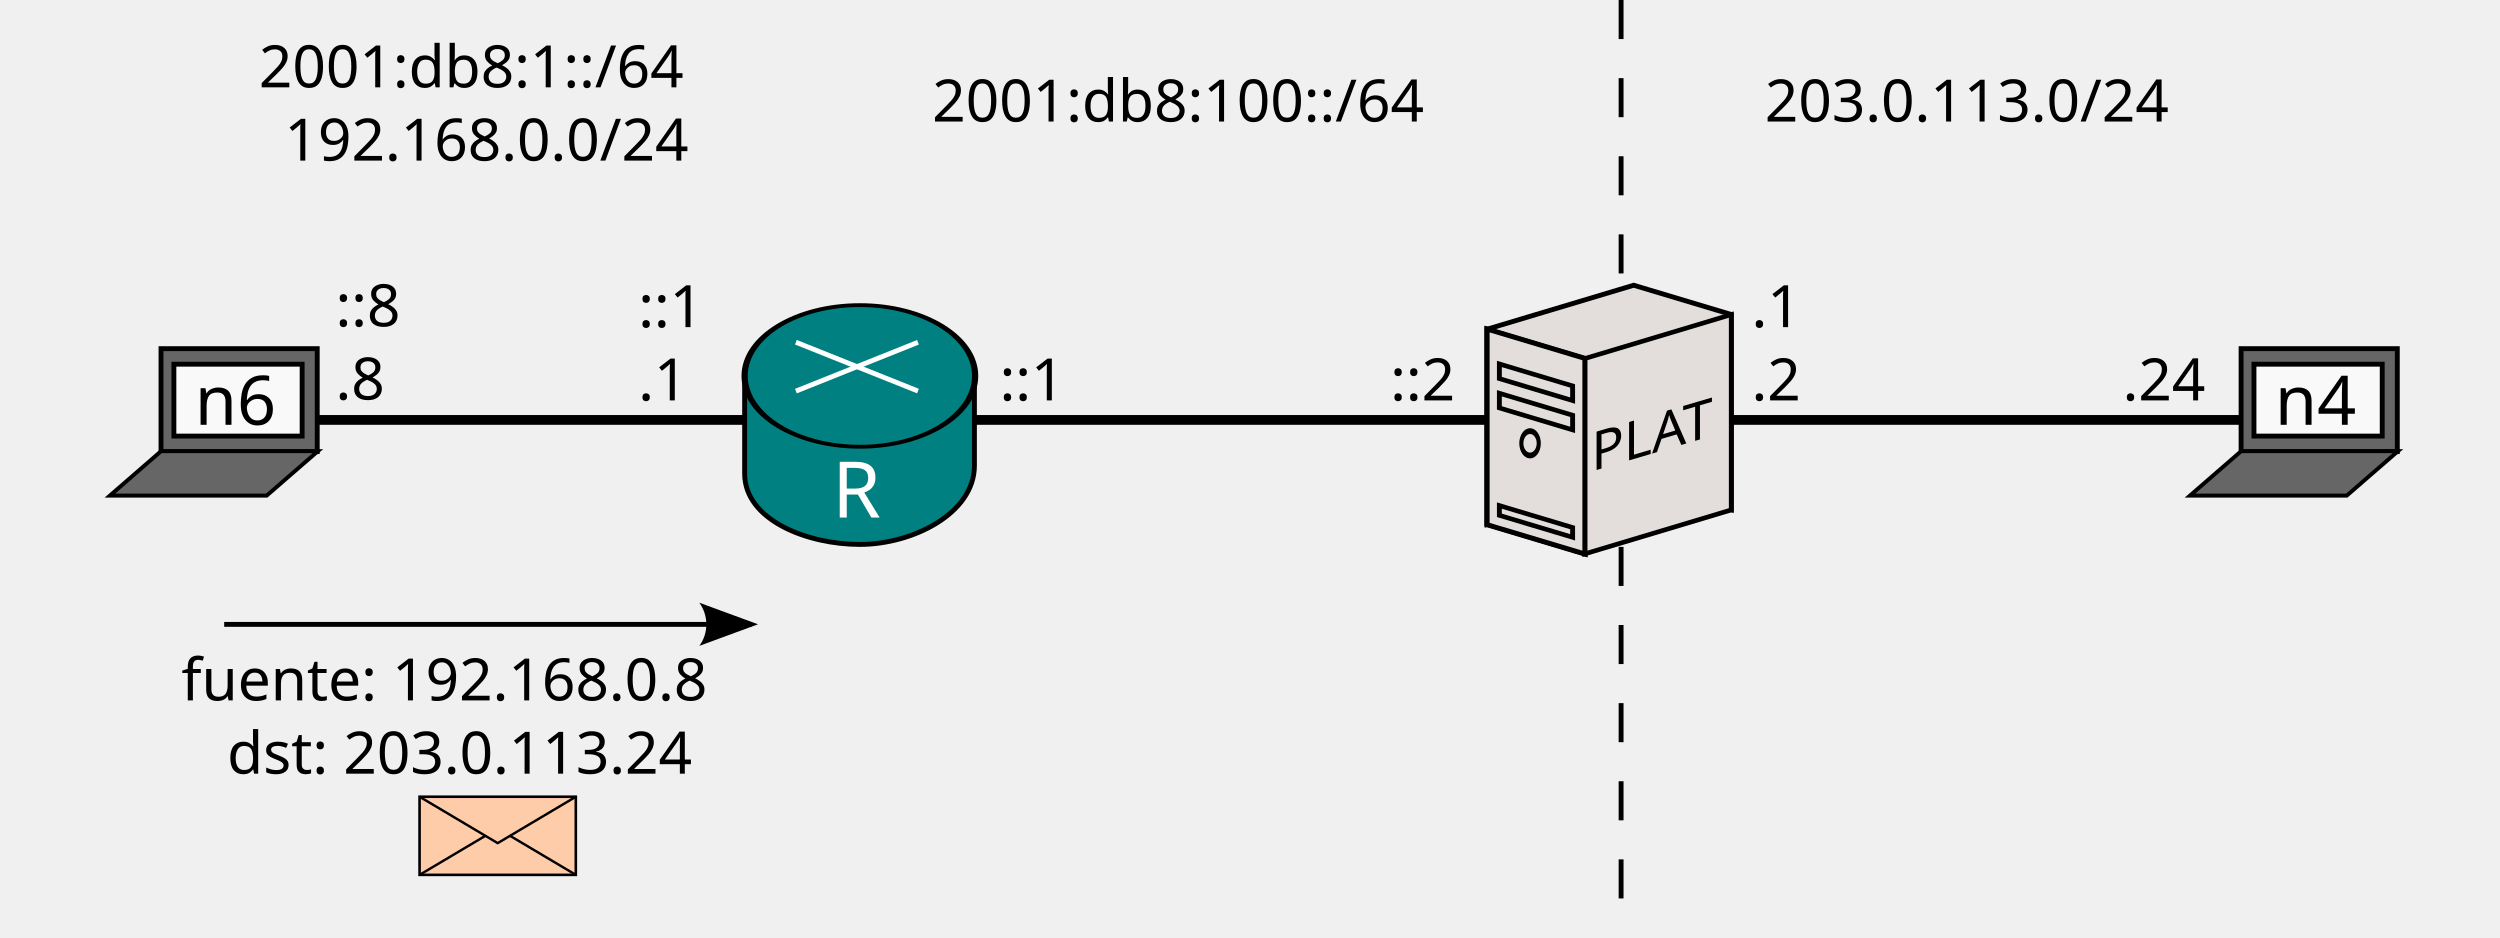
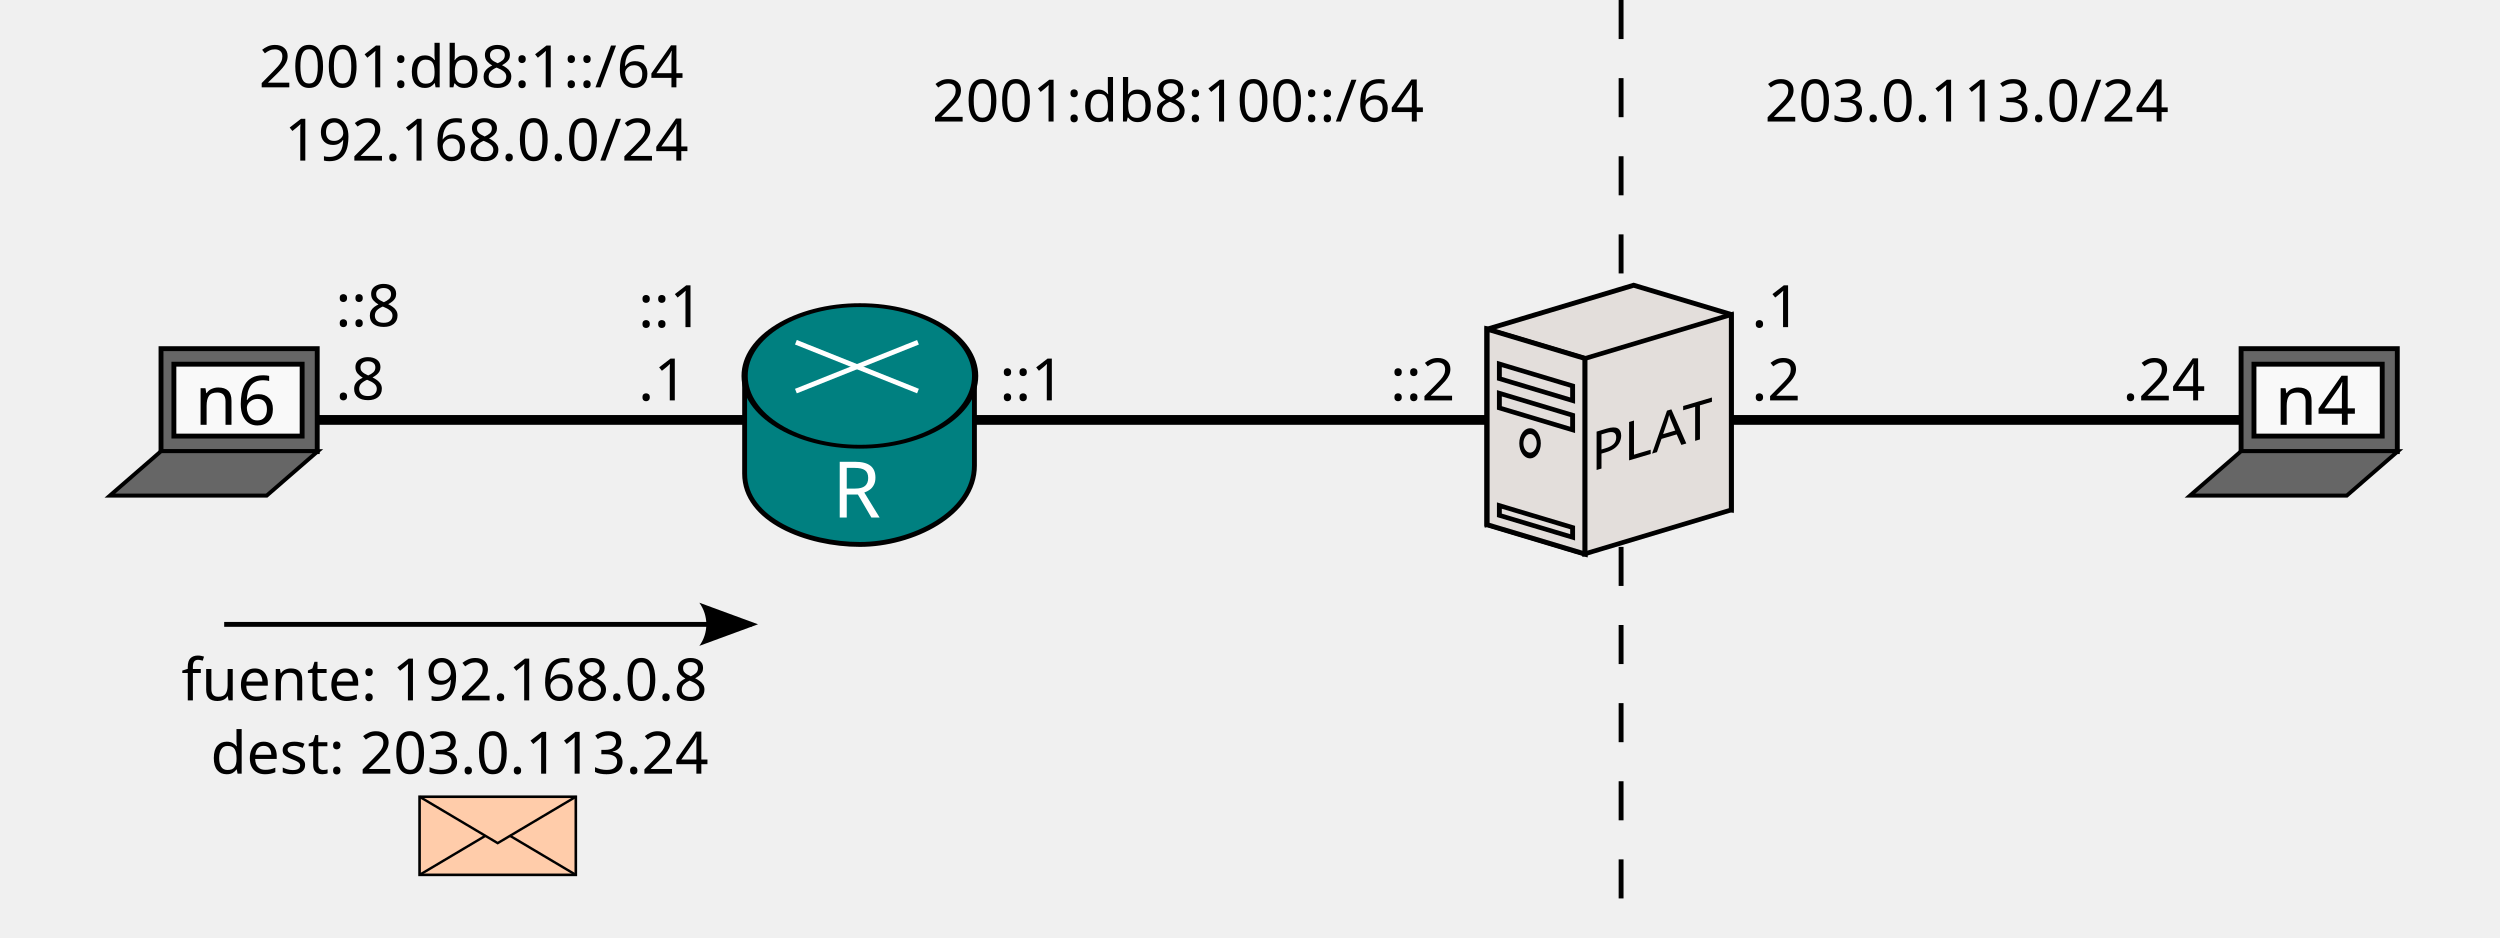
<svg xmlns="http://www.w3.org/2000/svg" xmlns:xlink="http://www.w3.org/1999/xlink" width="512" height="192" id="svg2" version="1.1">
  <defs id="defs4">
    <marker orient="auto" refY="0" refX="0" id="Arrow2Lend" style="overflow:visible">
      <path id="path4784" style="fill-rule:evenodd;stroke-width:0.625;stroke-linejoin:round" d="M 8.719,4.034 -2.207,0.016 8.719,-4.002 c -1.745,2.372 -1.735,5.617 -6e-7,8.035 z" transform="matrix(-1.1,0,0,-1.1,-1.1,0)" />
    </marker>
  </defs>
  <g id="layer1" transform="translate(0,-860.3622)" style="display:inline">
    <path style="fill:none;stroke:#000000;stroke-width:2;stroke-linecap:butt;stroke-linejoin:miter;stroke-opacity:1;stroke-miterlimit:4;stroke-dasharray:none" d="m 48,946.362 424,0" id="path3823" />
    <path style="fill:none;stroke:#000000;stroke-width:1;stroke-linecap:butt;stroke-linejoin:miter;stroke-miterlimit:4;stroke-opacity:1;stroke-dasharray:8, 8;stroke-dashoffset:0" d="m 332,860.362 0,192" id="path3076" />
    <g id="g3150" transform="translate(-120,173.0938)">
      <path id="path3789" d="m 272.5,764.425 0,19.844 c 0,9.528 12.858,14.5 23.594,14.5 10.735,0 23.469,-6.296 23.469,-16.156 l 0,-18.188 z" style="fill:#008080;stroke:#000000;stroke-width:1;stroke-miterlimit:4;stroke-opacity:1;stroke-dasharray:none" />
      <path transform="matrix(0.4859544,0,0,0.2985185,260.004,694.0408)" d="m 122.857,235.219 a 48.571,48.571 0 0 1 -48.571,48.571 48.571,48.571 0 0 1 -48.571,-48.571 48.571,48.571 0 0 1 48.571,-48.571 48.571,48.571 0 0 1 48.571,48.571 z" id="path3771" style="fill:#008080;stroke:#000000;stroke-width:2.626;stroke-miterlimit:4;stroke-opacity:1;stroke-dasharray:none" />
      <path id="path3800" d="m 283,757.362 25,10" style="fill:none;stroke:#ffffff;stroke-width:1px;stroke-linecap:butt;stroke-linejoin:miter;stroke-opacity:1" />
      <path id="path3802" d="m 308,757.362 -25,10" style="fill:none;stroke:#ffffff;stroke-width:1px;stroke-linecap:butt;stroke-linejoin:miter;stroke-opacity:1" />
    </g>
    <text xml:space="preserve" style="font-size:16px;font-style:normal;font-weight:normal;line-height:125%;letter-spacing:0px;word-spacing:0px;fill:#ffffff;fill-opacity:1;stroke:none;font-family:Sans" x="170.43" y="966.362" id="text3019">
      <tspan id="tspan3021" x="170.43" y="966.362">R</tspan>
    </text>
    <g id="g3141" style="display:inline" transform="matrix(0.7270794,0,0,0.7270794,12.98127,140.8063)">
      <rect style="fill:#666666;stroke:#000000;stroke-width:1.375;stroke-miterlimit:4;stroke-dasharray:none" id="rect3143" width="44" height="29" x="27.5" y="163.5" transform="translate(0,924.3622)" />
      <rect style="fill:#666666;stroke:#000000;stroke-width:1.699;stroke-miterlimit:4;stroke-dasharray:none" id="rect3145" width="44.176" height="19.089" x="1313.716" y="1703.361" transform="matrix(1,0,-0.7551013,0.6556081,0,0)" />
      <rect transform="translate(0,924.3622)" style="fill:#f9f9f9;stroke:#000000;stroke-width:1.375;stroke-miterlimit:4;stroke-dasharray:none" id="rect3147" width="36.125" height="20.25" x="31.125" y="167.875" />
    </g>
    <text xml:space="preserve" style="font-size:14px;font-style:normal;font-weight:normal;line-height:125%;letter-spacing:0px;word-spacing:0px;fill:#000000;fill-opacity:1;stroke:none;font-family:Sans" x="39.891" y="947.362" id="text3023">
      <tspan id="tspan3025" x="39.891" y="947.362">n6</tspan>
    </text>
    <g id="use3037" style="display:inline" transform="translate(304.5723,724.1521)">
      <path style="fill:#e3dedb;stroke:#000000;stroke-width:1;stroke-miterlimit:4;stroke-opacity:1;stroke-dasharray:none;stroke-dashoffset:0;display:inline" d="m 30,194.625 -30,9 0,40 30,-9 20,6 0,-40 -20,-6 z" id="path3046" />
      <rect style="fill:#ffe680;stroke:#000000;stroke-width:1.145;stroke-miterlimit:4;stroke-opacity:1;stroke-dasharray:none;stroke-dashoffset:0;display:inline" id="rect3048" width="20" height="40" x="0" y="1000" transform="matrix(1,0.3,0,1,0,-796.3622)" />
      <rect transform="matrix(1,-0.3,0,1,0,-796.3622)" y="1012" x="20" height="40" width="30" id="rect3050" style="fill:#e3dedb;stroke:#000000;stroke-width:1;stroke-miterlimit:4;stroke-opacity:1;stroke-dasharray:none;stroke-dashoffset:0;display:inline" />
      <rect transform="matrix(1,0.3,0,1,0,-796.3622)" y="1000" x="0" height="40" width="20" id="rect3052" style="fill:#e3dedb;stroke:#000000;stroke-width:1;stroke-miterlimit:4;stroke-opacity:1;stroke-dasharray:none;stroke-dashoffset:0;display:inline" />
      <rect style="fill:none;stroke:#000000;stroke-width:1;stroke-miterlimit:4;stroke-opacity:1;stroke-dasharray:none;stroke-dashoffset:0;display:inline" id="rect3054" width="15" height="3" x="2.5" y="210" transform="matrix(1,0.3,0,1,0,0)" />
      <rect transform="matrix(1,0.3,0,1,0,0)" y="216" x="2.5" height="3" width="15" id="rect3056" style="fill:none;stroke:#000000;stroke-width:1;stroke-miterlimit:4;stroke-opacity:1;stroke-dasharray:none;stroke-dashoffset:0;display:inline" />
      <rect style="fill:none;stroke:#000000;stroke-width:1;stroke-miterlimit:4;stroke-opacity:1;stroke-dasharray:none;stroke-dashoffset:0;display:inline" id="rect3058" width="15" height="2" x="2.5" y="239" transform="matrix(1,0.3,0,1,0,0)" />
      <path style="fill:none;stroke:#000000;stroke-width:1.184;stroke-miterlimit:4;stroke-opacity:1;stroke-dasharray:none;stroke-dashoffset:0" id="path3060" d="M 12,227 A 2.5,2.5 0 0 1 9.5,229.5 2.5,2.5 0 0 1 7,227 2.5,2.5 0 0 1 9.5,224.5 2.5,2.5 0 0 1 12,227 Z" transform="matrix(0.7130212,0,0,1,2.008852,0)" />
    </g>
    <use x="0" y="0" xlink:href="#g3141" id="use3051" transform="translate(426,0)" width="512" height="256" />
    <text id="text3053" y="947.362" x="465.891" style="font-size:14px;font-style:normal;font-weight:normal;line-height:125%;letter-spacing:0px;word-spacing:0px;fill:#000000;fill-opacity:1;stroke:none;font-family:Sans" xml:space="preserve">
      <tspan y="947.362" x="465.891" id="tspan3055">n4</tspan>
    </text>
    <flowRoot xml:space="preserve" id="flowRoot3068" style="font-size:12px;font-style:normal;font-weight:normal;line-height:125%;letter-spacing:0px;word-spacing:0px;fill:#000000;fill-opacity:1;stroke:none;font-family:Sans" transform="translate(0,796.3622)">
      <flowRegion id="flowRegion3070">
        <rect id="rect3072" width="198.741" height="116.942" x="13.33" y="-59.077" />
      </flowRegion>
      <flowPara id="flowPara3074" />
    </flowRoot>
    <text xml:space="preserve" style="font-size:12px;font-style:normal;font-weight:normal;text-align:center;line-height:125%;letter-spacing:0px;word-spacing:0px;text-anchor:middle;fill:#000000;fill-opacity:1;stroke:none;font-family:Sans" x="107.438" y="878.249" id="text3028">
      <tspan id="tspan3030" x="107.438" y="878.249">2001:db8:1::/64</tspan>
      <tspan x="107.438" y="893.249" id="tspan3032">192.168.0.0/24</tspan>
    </text>
    <text xml:space="preserve" style="font-size:12px;font-style:normal;font-weight:normal;line-height:125%;letter-spacing:0px;word-spacing:0px;fill:#000000;fill-opacity:1;stroke:none;font-family:Sans" x="68.717" y="927.192" id="text3034">
      <tspan id="tspan3036" x="68.717" y="927.192">::8</tspan>
      <tspan x="68.717" y="942.192" id="tspan3038">.8</tspan>
    </text>
    <text xml:space="preserve" style="font-size:12px;font-style:normal;font-weight:normal;line-height:125%;letter-spacing:0px;word-spacing:0px;fill:#000000;fill-opacity:1;stroke:none;font-family:Sans" x="130.717" y="927.362" id="text3040">
      <tspan id="tspan3042" x="130.717" y="927.362">::1</tspan>
      <tspan x="130.717" y="942.362" id="tspan3044">.1</tspan>
    </text>
    <text id="text3046" y="885.249" x="249.078" style="font-size:12px;font-style:normal;font-weight:normal;text-align:center;line-height:125%;letter-spacing:0px;word-spacing:0px;text-anchor:middle;fill:#000000;fill-opacity:1;stroke:none;font-family:Sans" xml:space="preserve">
      <tspan id="tspan3050" y="885.249" x="249.078">2001:db8:100::/64</tspan>
    </text>
    <text xml:space="preserve" style="font-size:12px;font-style:normal;font-weight:normal;line-height:125%;letter-spacing:0px;word-spacing:0px;fill:#000000;fill-opacity:1;stroke:none;font-family:Sans" x="361.428" y="885.249" id="text3054">
      <tspan id="tspan3056" x="361.428" y="885.249">203.0.113.0/24</tspan>
    </text>
    <text id="text3058" y="942.362" x="204.717" style="font-size:12px;font-style:normal;font-weight:normal;line-height:125%;letter-spacing:0px;word-spacing:0px;fill:#000000;fill-opacity:1;stroke:none;font-family:Sans" xml:space="preserve">
      <tspan id="tspan3062" y="942.362" x="204.717">::1</tspan>
    </text>
    <text xml:space="preserve" style="font-size:12px;font-style:normal;font-weight:normal;line-height:125%;letter-spacing:0px;word-spacing:0px;fill:#000000;fill-opacity:1;stroke:none;font-family:Sans" x="284.717" y="942.362" id="text3066">
      <tspan x="284.717" y="942.362" id="tspan3068">::2</tspan>
    </text>
    <text id="text3070" y="927.362" x="358.717" style="font-size:12px;font-style:normal;font-weight:normal;line-height:125%;letter-spacing:0px;word-spacing:0px;fill:#000000;fill-opacity:1;stroke:none;font-family:Sans" xml:space="preserve">
      <tspan id="tspan3072" y="927.362" x="358.717">.1</tspan>
      <tspan y="942.362" x="358.717" id="tspan3074">.2</tspan>
    </text>
    <text xml:space="preserve" style="font-size:12px;font-style:normal;font-weight:normal;line-height:125%;letter-spacing:0px;word-spacing:0px;fill:#000000;fill-opacity:1;stroke:none;font-family:Sans" x="434.717" y="942.362" id="text3076">
      <tspan id="tspan3080" x="434.717" y="942.362">.24</tspan>
    </text>
    <path style="fill:none;stroke:#000000;stroke-width:1;stroke-linecap:butt;stroke-linejoin:miter;stroke-miterlimit:4;stroke-opacity:1;stroke-dasharray:none;marker-end:url(#Arrow2Lend);display:inline" d="m 45.913,988.234 108,0" id="path4243" />
    <g style="display:inline" id="g3848" transform="matrix(0.5,0,0,0.5,85.92759,513.3536)">
      <path id="rect3839" d="m 0,1020.362 64,0 0,32 -64,0 z" style="fill:#ffccaa;fill-opacity:1;stroke:#000000;stroke-width:1.071;stroke-miterlimit:4;stroke-opacity:1;stroke-dashoffset:0" />
      <path transform="translate(0,540.3622)" id="path3841" d="m 0,480 32,19 32,-19" style="fill:none;stroke:#000000;stroke-width:1px;stroke-linecap:butt;stroke-linejoin:miter;stroke-opacity:1" />
      <path style="fill:none;stroke:#000000;stroke-width:1px;stroke-linecap:butt;stroke-linejoin:miter;stroke-opacity:1" d="m 0,1052.362 26.994,-16.027 m 10.027,0.01 L 64,1052.362" id="path3843" />
    </g>
    <text xml:space="preserve" style="font-style:normal;font-weight:normal;font-size:12px;line-height:125%;font-family:Sans;text-align:center;letter-spacing:0px;word-spacing:0px;text-anchor:middle;display:inline;fill:#000000;fill-opacity:1;stroke:none" x="101.928" y="1003.803" id="text4233">
      <tspan x="101.928" y="1003.803" id="tspan4241">fuente: 192.168.0.8</tspan>
-       <tspan x="101.928" y="1018.803" id="tspan3075">dst: 203.0.113.24</tspan>
+       <tspan x="101.928" y="1018.803" id="tspan3075">dest: 203.0.113.24</tspan>
    </text>
    <text id="text3039-9" y="1053.328" x="325.92" style="font-size:11px;font-style:normal;font-weight:normal;line-height:125%;letter-spacing:0px;word-spacing:0px;fill:#000000;fill-opacity:1;stroke:none;display:inline;font-family:Sans" xml:space="preserve" transform="matrix(1,-0.2957697,0,1,0,0)">
      <tspan y="1053.328" x="325.92" id="tspan3041-0">PLAT</tspan>
    </text>
  </g>
</svg>
